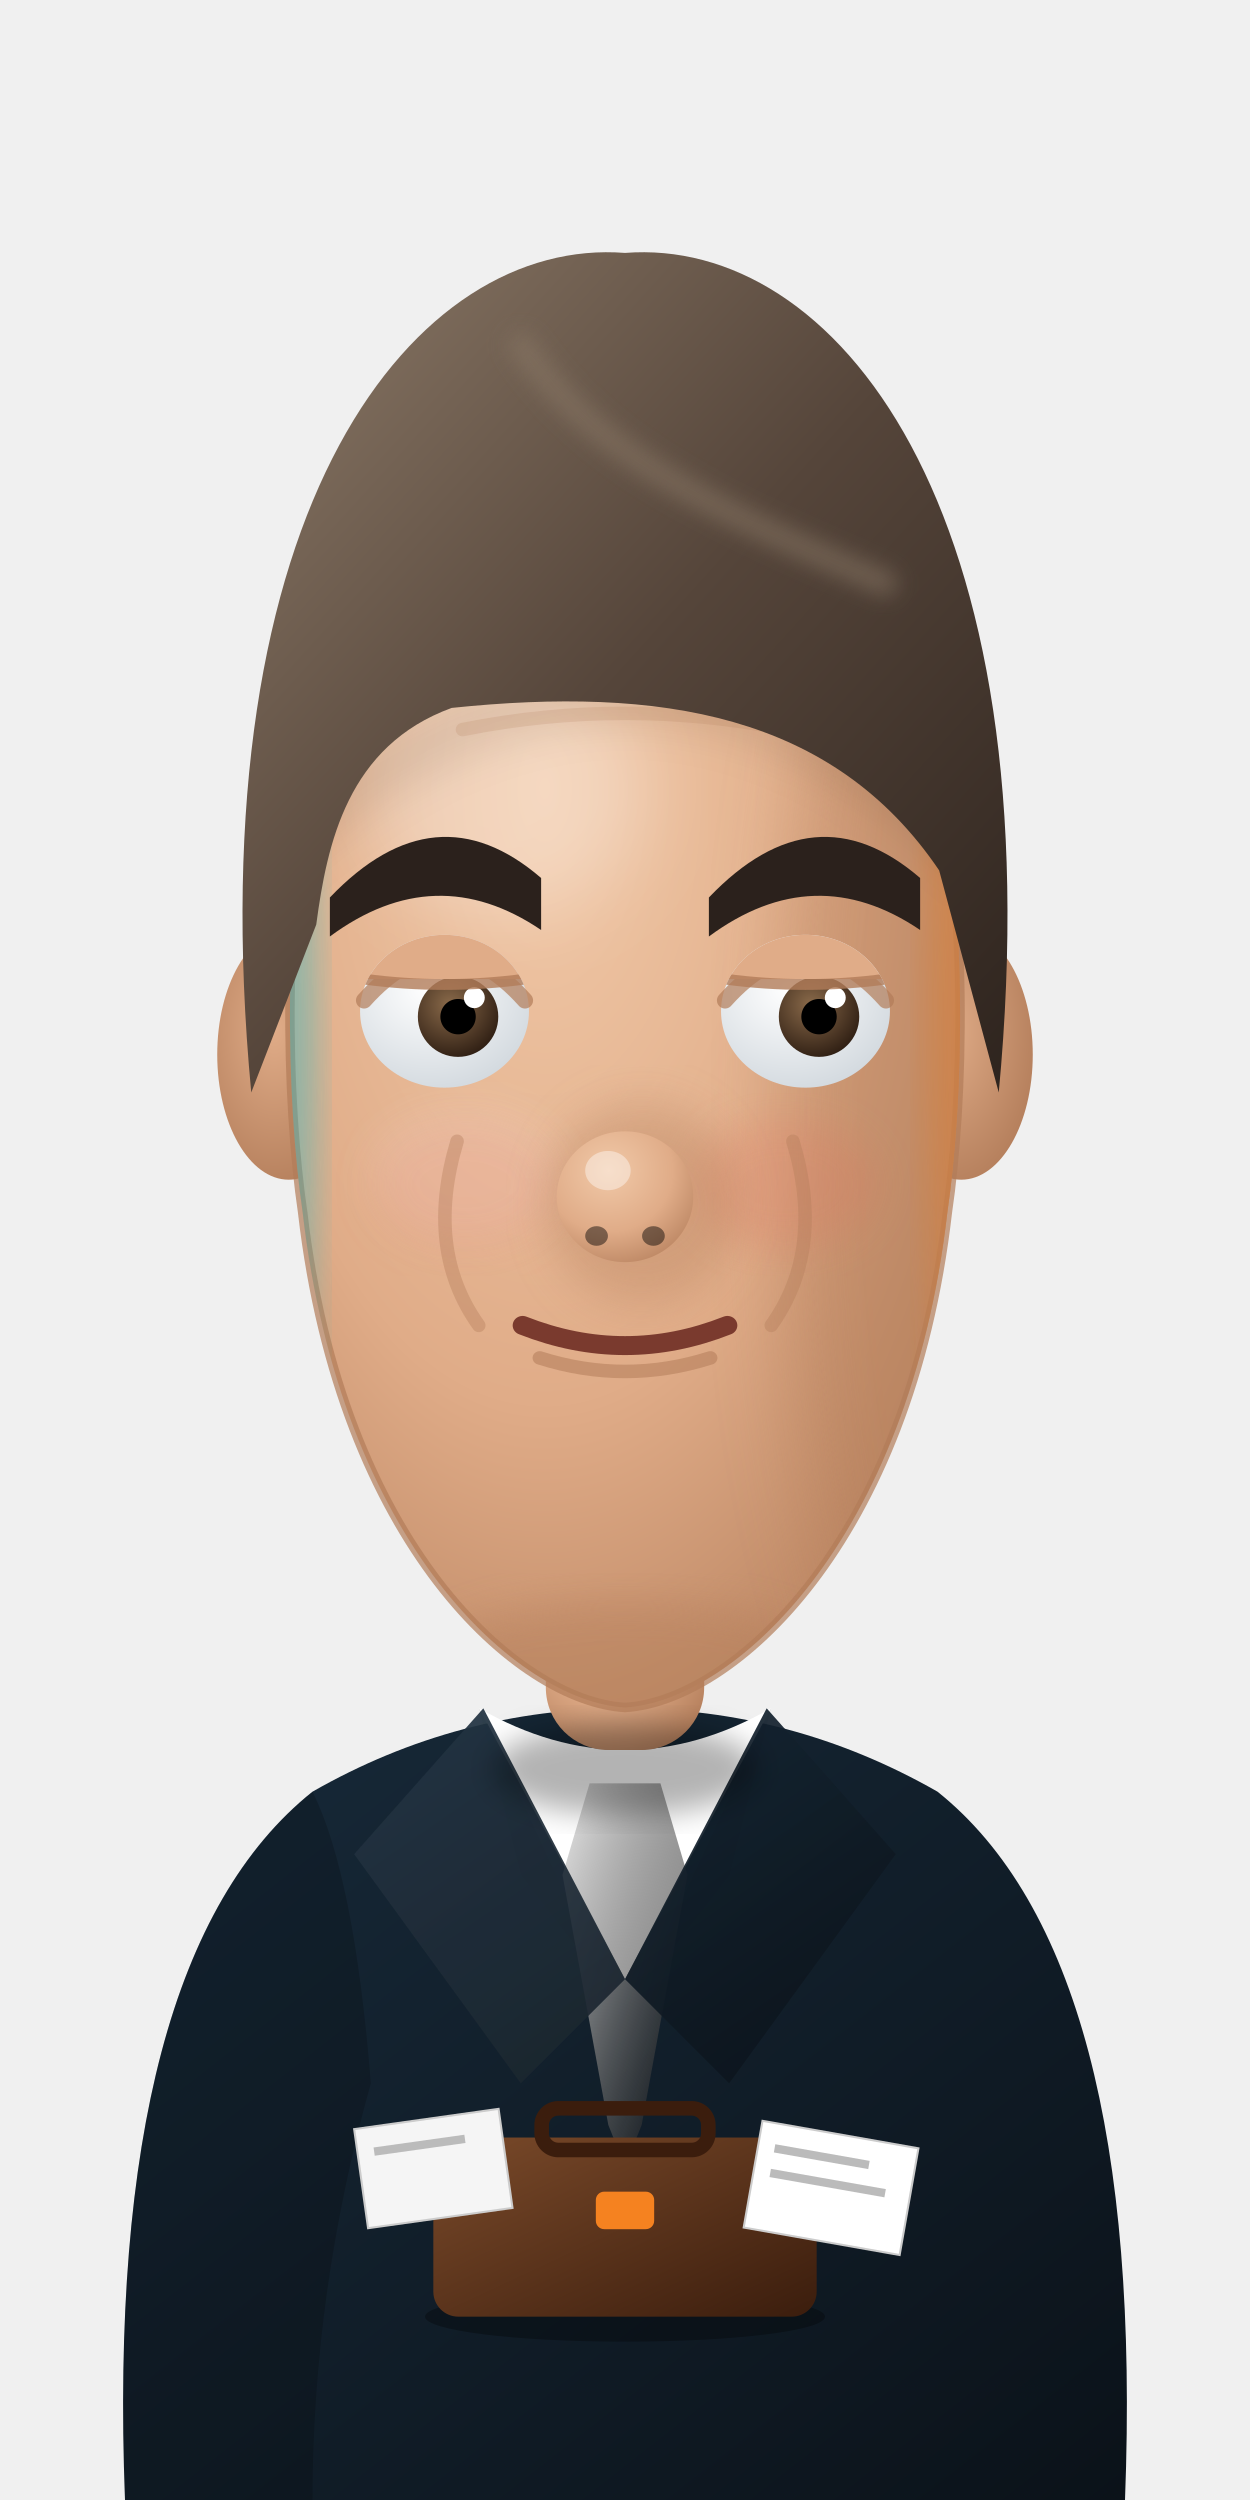
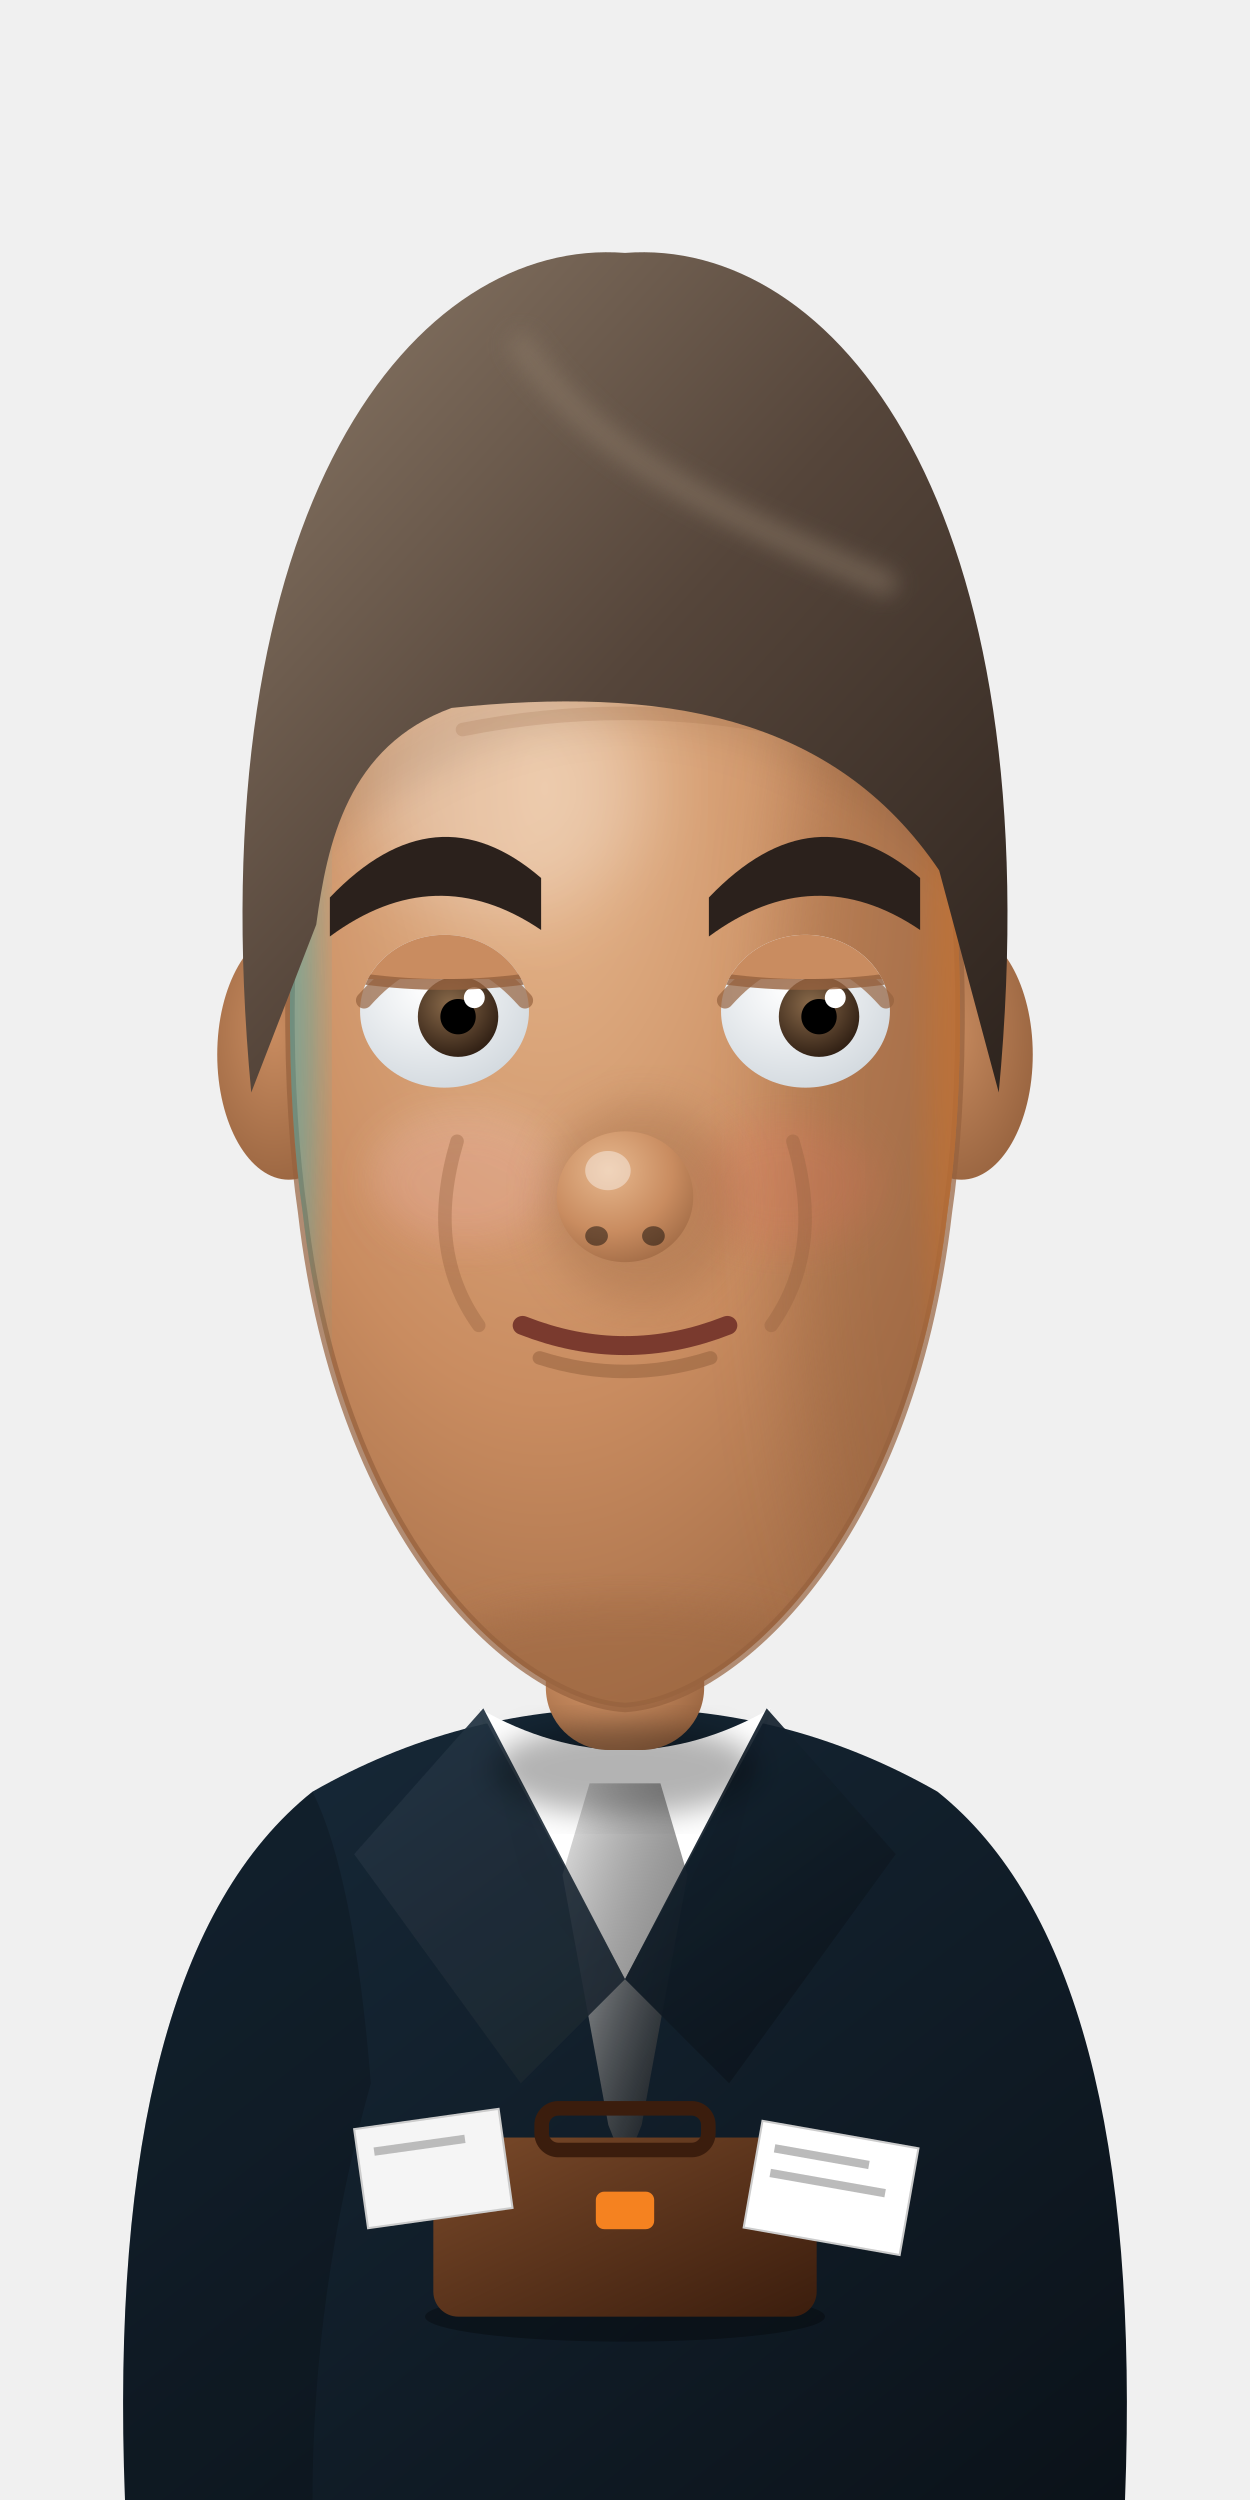
<svg xmlns="http://www.w3.org/2000/svg" width="600" height="1200" viewBox="0 -300 600 1200">
  <defs>
    <radialGradient id="portas_skin" cx="38%" cy="30%" r="85%">
-       <stop offset="0" stop-color="#F1C9A8" />
-       <stop offset=".55" stop-color="#E0AC88" />
-       <stop offset="1" stop-color="#B27C59" />
+       <stop offset="0" stop-color="#E6B78D" />
+       <stop offset=".55" stop-color="#C98C60" />
+       <stop offset="1" stop-color="#96623E" />
    </radialGradient>
    <radialGradient id="portas_ear" cx="40%" cy="40%" r="70%">
-       <stop offset="0" stop-color="#E0AC88" />
-       <stop offset="1" stop-color="#B27C59" />
+       <stop offset="0" stop-color="#C98C60" />
+       <stop offset="1" stop-color="#96623E" />
    </radialGradient>
    <linearGradient id="portas_hair" x1="0" y1="0" x2="1" y2="1">
      <stop offset="0" stop-color="#8C7A68" />
      <stop offset=".5" stop-color="#55453A" />
      <stop offset="1" stop-color="#2E241E" />
    </linearGradient>
    <linearGradient id="portas_suit" x1="0" y1="0" x2="1" y2="1">
      <stop offset="0" stop-color="#172A3A" />
      <stop offset="1" stop-color="#0b1219" />
    </linearGradient>
    <linearGradient id="portas_tie" x1="0" y1="0" x2="1" y2="1">
      <stop offset="0" stop-color="#E9E9E9" />
      <stop offset="1" stop-color="#000" stop-opacity=".45" />
    </linearGradient>
    <radialGradient id="portas_eye" cx="40%" cy="35%" r="75%">
      <stop offset="0" stop-color="#fff" />
      <stop offset="1" stop-color="#cfd6dc" />
    </radialGradient>
    <radialGradient id="portas_iris" cx="40%" cy="35%" r="70%">
      <stop offset="0" stop-color="#8a6a4a" />
      <stop offset="1" stop-color="#2d1d12" />
    </radialGradient>
    <linearGradient id="portas_pap" x1="0" y1="0" x2="1" y2="1">
      <stop offset="0" stop-color="#fff" />
      <stop offset="1" stop-color="#d6d6d6" />
    </linearGradient>
    <linearGradient id="portas_pen" x1="0" y1="0" x2="0" y2="1">
      <stop offset="0" stop-color="#555" />
      <stop offset=".5" stop-color="#111" />
      <stop offset="1" stop-color="#000" />
    </linearGradient>
    <linearGradient id="portas_pasta" x1="0" y1="0" x2="1" y2="1">
      <stop offset="0" stop-color="#7a4a2a" />
      <stop offset="1" stop-color="#3b1d0d" />
    </linearGradient>
    <linearGradient id="portas_mic" x1="0" y1="0" x2="1" y2="0">
      <stop offset="0" stop-color="#999" />
      <stop offset=".5" stop-color="#eee" />
      <stop offset="1" stop-color="#555" />
    </linearGradient>
    <filter id="portas_bl" x="-20%" y="-20%" width="140%" height="140%">
      <feGaussianBlur stdDeviation="14" />
    </filter>
    <filter id="portas_bl2" x="-20%" y="-20%" width="140%" height="140%">
      <feGaussianBlur stdDeviation="7" />
    </filter>
    <filter id="portas_bl3" x="-20%" y="-50%" width="140%" height="200%">
      <feGaussianBlur stdDeviation="4" />
    </filter>
    <clipPath id="portas_hc">
      <path d="M300 64 C430.56 64 430.56 288.2 419.04 366.08 C404.96 488.8 339.424 546.72 300 549.08 C260.576 546.72 195.04 488.8 180.96 366.08 C169.44 288.2 169.44 64 300 64Z" />
    </clipPath>
  </defs>
  <ellipse cx="300" cy="884" rx="230" ry="16" fill="#000" opacity=".25" />
  <path d="M60 900 Q50 640 150 560 Q220 520 300 520 Q380 520 450 560 Q550 640 540 900Z" fill="url(#portas_suit)" />
  <path d="M60 900 Q50 640 150 560 Q170 600 178 700 Q150 800 150 900Z" fill="#000" opacity=".18" />
  <path d="M230 520 L300 650 L370 520 Q300 560 230 520Z" fill="#FFFFFF" />
  <path d="M230 520 L292 654 L250 600Z M370 520 L308 654 L350 600Z" fill="#000" opacity=".12" />
  <path d="M283 556 H317 L330 600 L308 720 L300 740 L292 720 L270 600Z" fill="url(#portas_tie)" />
  <path d="M232 520 L170 590 L250 700 L300 650Z M368 520 L430 590 L350 700 L300 650Z" fill="url(#portas_suit)" opacity=".92" />
  <path d="M232 520 L170 590 L250 700 L300 650Z" fill="#fff" opacity=".05" />
  <rect x="262" y="420" width="76" height="120" rx="30" fill="url(#portas_skin)" />
  <ellipse cx="300" cy="549.28" rx="64" ry="22" fill="#000" opacity=".3" filter="url(#portas_bl2)" />
  <g transform="translate(300 500) scale(1.3) translate(-300 -534)">
    <ellipse cx="175.84" cy="308" rx="26.4" ry="46.2" fill="url(#portas_ear)" />
    <ellipse cx="424.16" cy="308" rx="26.4" ry="46.2" fill="url(#portas_ear)" />
-     <path d="M300 64 C430.56 64 430.56 288.2 419.04 366.08 C404.96 488.8 339.424 546.72 300 549.08 C260.576 546.72 195.04 488.8 180.96 366.08 C169.44 288.2 169.44 64 300 64Z" fill="url(#portas_skin)" stroke="#B27C59" stroke-width="3.5" stroke-opacity=".7" />
+     <path d="M300 64 C430.56 64 430.56 288.2 419.04 366.08 C404.96 488.8 339.424 546.72 300 549.08 C260.576 546.72 195.04 488.8 180.96 366.08 C169.44 288.2 169.44 64 300 64Z" fill="url(#portas_skin)" stroke="#96623E" stroke-width="3.5" stroke-opacity=".7" />
    <g clip-path="url(#portas_hc)">
      <ellipse cx="428" cy="300" rx="16" ry="188.8" fill="#F58220" opacity=".6" filter="url(#portas_bl2)" />
      <ellipse cx="172" cy="300" rx="14" ry="165.2" fill="#22BBCB" opacity=".45" filter="url(#portas_bl2)" />
-       <ellipse cx="421.6" cy="330" rx="64" ry="236" fill="#B27C59" opacity=".45" filter="url(#portas_bl)" />
+       <ellipse cx="421.6" cy="330" rx="64" ry="236" fill="#96623E" opacity=".45" filter="url(#portas_bl)" />
      <ellipse cx="255.2" cy="210.32" rx="53.76" ry="47.2" fill="#fff" opacity=".28" filter="url(#portas_bl)" />
      <ellipse cx="241.12" cy="352" rx="34" ry="24" fill="#fff" opacity=".18" filter="url(#portas_bl2)" />
      <ellipse cx="358.88" cy="356" rx="34" ry="24" fill="#E0735F" opacity=".22" filter="url(#portas_bl2)" />
      <ellipse cx="241.12" cy="356" rx="34" ry="24" fill="#E0735F" opacity=".18" filter="url(#portas_bl2)" />
-       <ellipse cx="300" cy="536" rx="76.8" ry="26" fill="#B27C59" opacity=".4" filter="url(#portas_bl2)" />
+       <ellipse cx="300" cy="536" rx="76.8" ry="26" fill="#96623E" opacity=".4" filter="url(#portas_bl2)" />
      <path d="M162 240 Q300 110 438 240" fill="none" stroke="#000" stroke-width="22" opacity=".08" filter="url(#portas_bl2)" />
    </g>
-     <g fill="none" stroke="#B27C59" stroke-width="5" stroke-linecap="round" opacity=".38">
+     <g fill="none" stroke="#96623E" stroke-width="5" stroke-linecap="round" opacity=".38">
      <path d="M238 340 Q226 380 246 408" />
      <path d="M362 340 Q374 380 354 408" />
      <path d="M240 188 Q300 176 360 188" opacity=".5" />
    </g>
    <g id="olhos">
      <ellipse cx="233.36" cy="292" rx="31.185" ry="28.215" fill="url(#portas_eye)" />
      <ellipse cx="366.64" cy="292" rx="31.185" ry="28.215" fill="url(#portas_eye)" />
      <circle cx="238.36" cy="294" r="14.85" fill="url(#portas_iris)" />
      <circle cx="371.64" cy="294" r="14.85" fill="url(#portas_iris)" />
      <circle cx="238.36" cy="294" r="6.534" fill="#000" />
      <circle cx="371.64" cy="294" r="6.534" fill="#000" />
      <circle cx="244.36" cy="287" r="3.861" fill="#fff" />
      <circle cx="377.64" cy="287" r="3.861" fill="#fff" />
-       <path d="M203.66 288 Q233.36 254.875 263.06 288" fill="none" stroke="#B27C59" stroke-width="6" stroke-linecap="round" opacity=".7" />
-       <path d="M336.94 288 Q366.64 254.875 396.34 288" fill="none" stroke="#B27C59" stroke-width="6" stroke-linecap="round" opacity=".7" />
+       <path d="M203.66 288 Q233.36 254.875 263.06 288" fill="none" stroke="#96623E" stroke-width="6" stroke-linecap="round" opacity=".7" />
+       <path d="M336.94 288 Q366.64 254.875 396.34 288" fill="none" stroke="#96623E" stroke-width="6" stroke-linecap="round" opacity=".7" />
    </g>
    <g>
      <clipPath id="portas_lc-1">
        <ellipse cx="233.36" cy="292" rx="31.185" ry="28.215" />
      </clipPath>
-       <rect clip-path="url(#portas_lc-1)" x="200.69" y="262.3" width="65.34" height="17.82" fill="#E0AC88" />
-       <path d="M203.66 280.12 Q233.36 284.12 263.06 280.12" fill="none" stroke="#B27C59" stroke-width="4" opacity=".8" clip-path="url(#portas_lc-1)" />
+       <rect clip-path="url(#portas_lc-1)" x="200.69" y="262.3" width="65.34" height="17.82" fill="#C98C60" />
+       <path d="M203.66 280.12 Q233.36 284.12 263.06 280.12" fill="none" stroke="#96623E" stroke-width="4" opacity=".8" clip-path="url(#portas_lc-1)" />
    </g>
    <g>
      <clipPath id="portas_lc1">
        <ellipse cx="366.64" cy="292" rx="31.185" ry="28.215" />
      </clipPath>
-       <rect clip-path="url(#portas_lc1)" x="333.97" y="262.3" width="65.34" height="17.82" fill="#E0AC88" />
-       <path d="M336.94 280.12 Q366.64 284.12 396.34 280.12" fill="none" stroke="#B27C59" stroke-width="4" opacity=".8" clip-path="url(#portas_lc1)" />
+       <rect clip-path="url(#portas_lc1)" x="333.97" y="262.3" width="65.34" height="17.82" fill="#C98C60" />
+       <path d="M336.94 280.12 Q366.64 284.12 396.34 280.12" fill="none" stroke="#96623E" stroke-width="4" opacity=".8" clip-path="url(#portas_lc1)" />
    </g>
    <g id="sobrancelhas">
      <g transform="translate(230.028 238) rotate(0)">
        <path d="M-39 12 Q0 -28.8 39 4.8 L39 24 Q0 -2.4 -39 26.4Z" fill="#2B211C" />
      </g>
      <g transform="translate(369.972 238) rotate(0)">
        <path d="M-39 12 Q0 -28.8 39 4.8 L39 24 Q0 -2.4 -39 26.4Z" fill="#2B211C" />
      </g>
    </g>
    <g id="nariz" transform="translate(300 346) scale(1.05 1.2075)">
-       <ellipse cx="6" cy="14" rx="34" ry="30" fill="#B27C59" opacity=".35" filter="url(#portas_bl2)" />
+       <ellipse cx="6" cy="14" rx="34" ry="30" fill="#96623E" opacity=".35" filter="url(#portas_bl2)" />
      <ellipse cx="0" cy="12" rx="24" ry="20" fill="url(#portas_skin)" />
      <ellipse cx="-6" cy="4" rx="8" ry="6" fill="#fff" opacity=".4" />
      <ellipse cx="-10" cy="24" rx="4" ry="3" fill="#000" opacity=".45" />
      <ellipse cx="10" cy="24" rx="4" ry="3" fill="#000" opacity=".45" />
    </g>
    <g id="boca" transform="translate(300 408) scale(1.05 1) translate(-300 -400)">
      <path d="M264 400 Q300 414.9 336 400" fill="none" stroke="#7a3a2e" stroke-width="7" stroke-linecap="round" />
-       <path d="M270 412 Q300 422 330 412" fill="none" stroke="#B27C59" stroke-width="5" stroke-linecap="round" opacity=".55" />
+       <path d="M270 412 Q300 422 330 412" fill="none" stroke="#96623E" stroke-width="5" stroke-linecap="round" opacity=".55" />
    </g>
    <g id="cabelo">
      <path d="M162 322 C141.4 104 223.2 6 300 12 C376.8 6 458.6 104 438 322 L416 240 C376.8 182 312.8 172 236 180 C197.6 194 190 230 186 260Z" fill="url(#portas_hair)" />
      <path d="M261.6 46 C287.2 84 325.6 104 396 134" fill="none" stroke="#8C7A68" stroke-width="9" stroke-linecap="round" opacity=".55" filter="url(#portas_bl3)" />
    </g>
  </g>
  <g transform="translate(300 700)">
    <g>
      <ellipse cx="0" cy="112" rx="96" ry="12" fill="rgba(0,0,0,.3)" />
      <rect x="-92" y="26" width="184" height="86" rx="12" fill="url(#portas_pasta)" />
      <rect x="-40" y="12" width="80" height="20" rx="8" fill="none" stroke="#3b1d0d" stroke-width="7" />
      <rect x="-14" y="52" width="28" height="18" rx="4" fill="#F58220" />
      <g transform="translate(66 18) rotate(10)">
        <rect width="76" height="52" fill="#fff" stroke="#ccc" />
        <rect x="8" y="10" width="46" height="4" fill="#bbb" />
        <rect x="8" y="22" width="56" height="4" fill="#bbb" />
      </g>
      <g transform="translate(-130 22) rotate(-8)">
        <rect width="70" height="48" fill="#f5f5f5" stroke="#ccc" />
        <rect x="8" y="10" width="44" height="4" fill="#bbb" />
      </g>
    </g>
  </g>
</svg>
